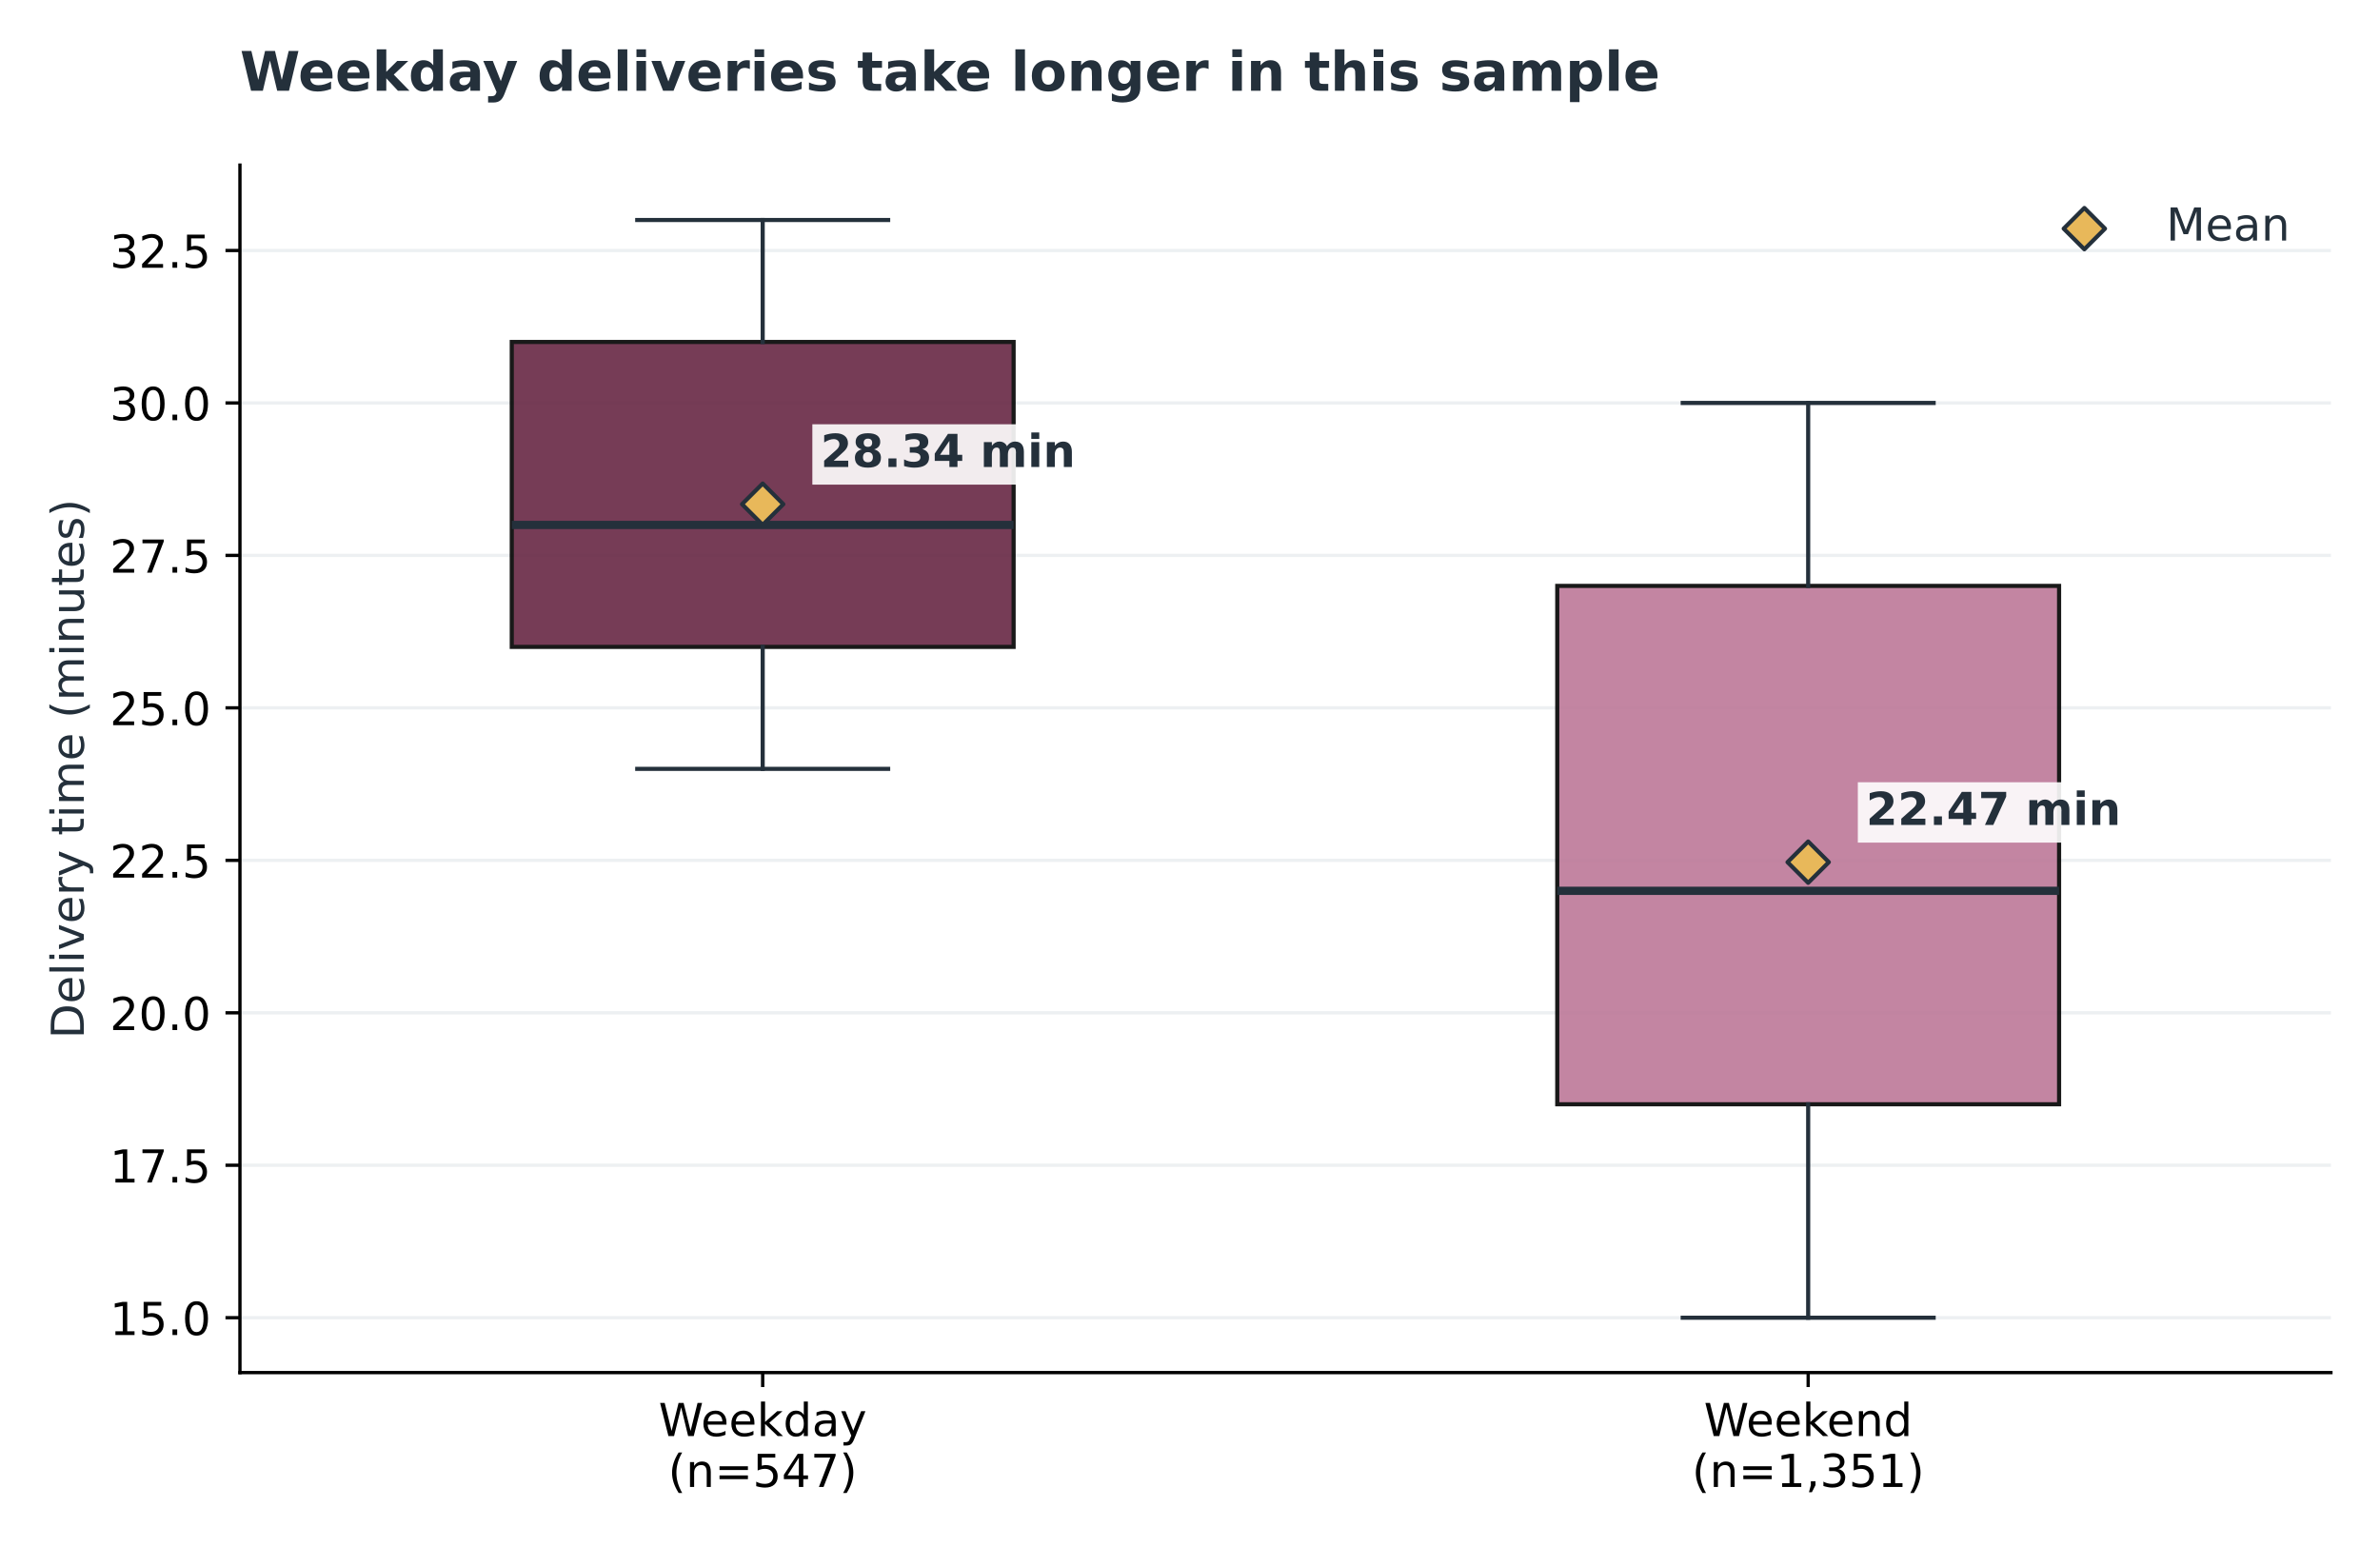
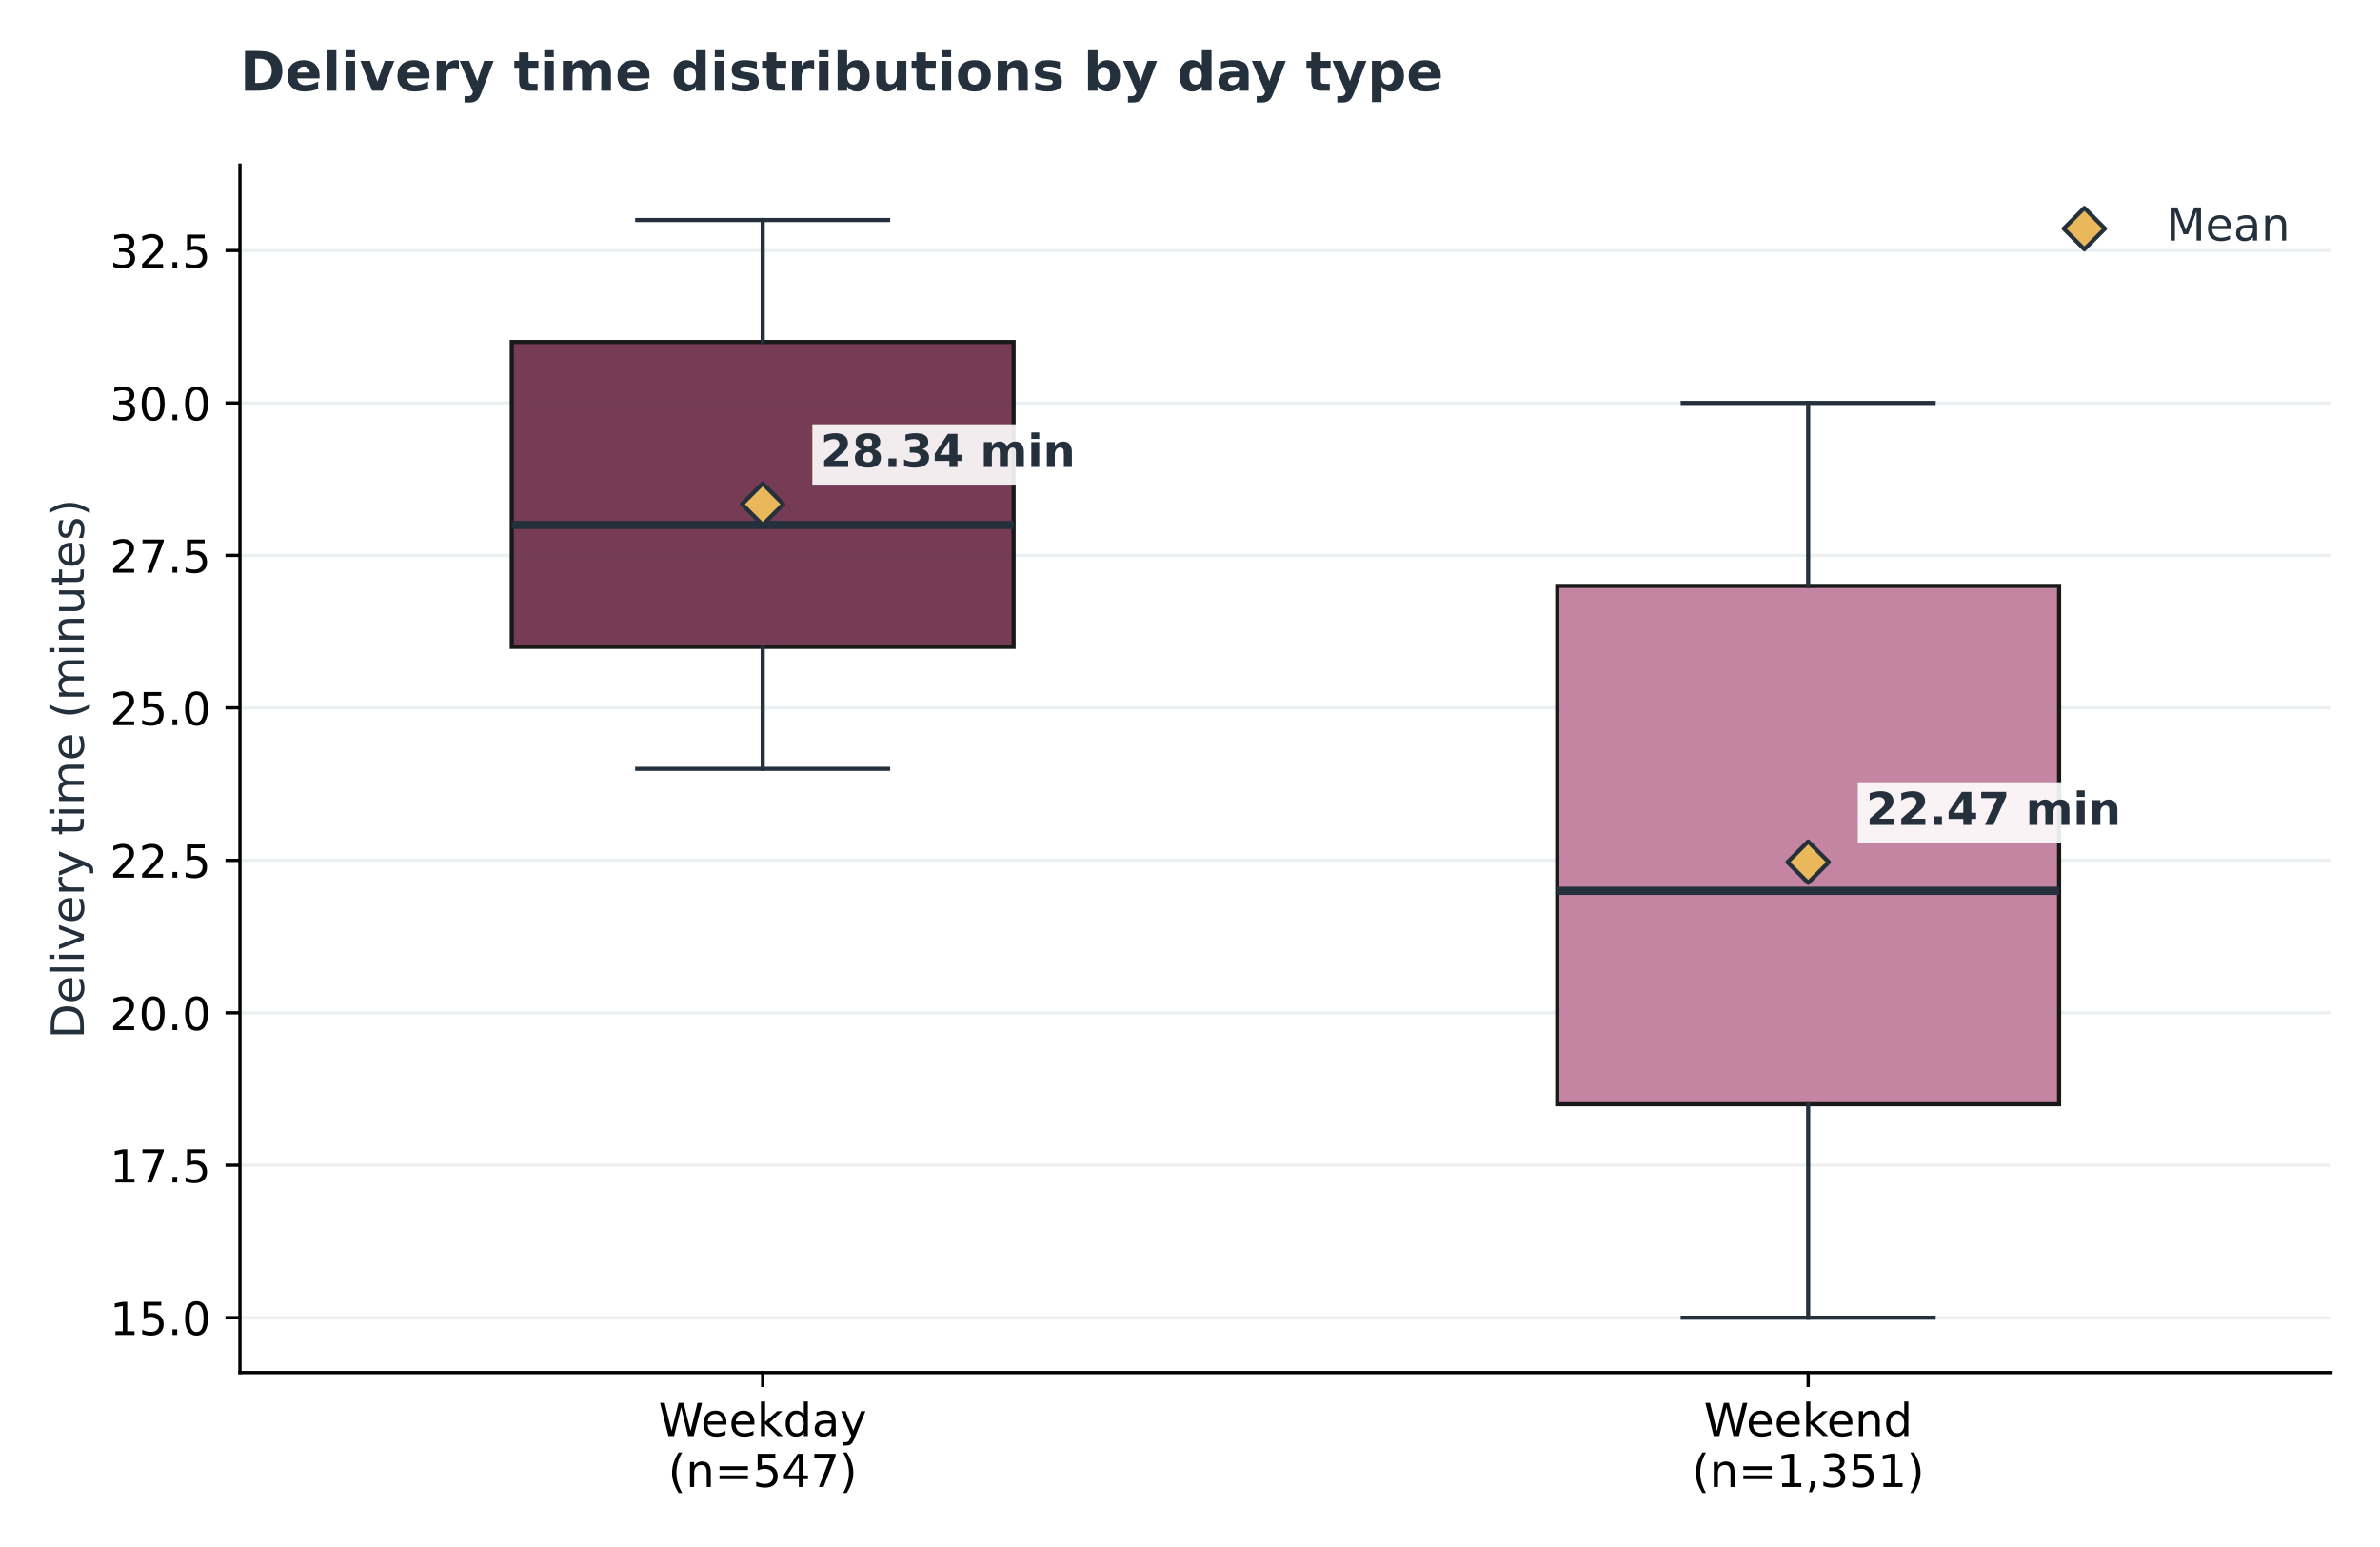
<svg xmlns="http://www.w3.org/2000/svg" xmlns:xlink="http://www.w3.org/1999/xlink" width="576pt" height="374.4pt" viewBox="0 0 576 374.4" version="1.1">
  <defs>
    <style type="text/css">*{stroke-linejoin: round; stroke-linecap: butt}</style>
  </defs>
  <g id="figure_1">
    <g id="patch_1">
      <path d="M 0 374.4  L 576 374.4  L 576 0  L 0 0  z " style="fill: #ffffff" />
    </g>
    <g id="axes_1">
      <g id="patch_2">
        <path d="M 58.07 332.192  L 564.12 332.192  L 564.12 39.96  L 58.07 39.96  z " style="fill: #ffffff" />
      </g>
      <g id="matplotlib.axis_1">
        <g id="xtick_1">
          <g id="line2d_1">
            <defs>
              <path id="mf8b9891005" d="M 0 0  L 0 3.5  " style="stroke: #000000; stroke-width: 0.8" />
            </defs>
            <g>
              <use xlink:href="#mf8b9891005" x="184.583" y="332.192" style="stroke: #000000; stroke-width: 0.8" />
            </g>
          </g>
          <g id="text_1">
            <text style="font-size: 11px; font-family: 'DejaVu Sans'" transform="translate(159.3968 347.5503)">Weekday</text>
            <text style="font-size: 11px; font-family: 'DejaVu Sans'" transform="translate(161.6982 359.8679)">(n=547)</text>
          </g>
        </g>
        <g id="xtick_2">
          <g id="line2d_2">
            <g>
              <use xlink:href="#mf8b9891005" x="437.608" y="332.192" style="stroke: #000000; stroke-width: 0.8" />
            </g>
          </g>
          <g id="text_2">
            <text style="font-size: 11px; font-family: 'DejaVu Sans'" transform="translate(412.3771 347.5503)">Weekend</text>
            <text style="font-size: 11px; font-family: 'DejaVu Sans'" transform="translate(409.4759 359.8679)">(n=1,351)</text>
          </g>
        </g>
      </g>
      <g id="matplotlib.axis_2">
        <g id="ytick_1">
          <g id="line2d_3">
            <path d="M 58.07 318.909  L 564.12 318.909  " clip-path="url(#pa2ce5c8d09)" style="fill: none; stroke: #edf0f2; stroke-width: 0.8; stroke-linecap: square" />
          </g>
          <g id="line2d_4">
            <defs>
              <path id="ma73a7b1b37" d="M 0 0  L -3.5 0  " style="stroke: #000000; stroke-width: 0.8" />
            </defs>
            <g>
              <use xlink:href="#ma73a7b1b37" x="58.07" y="318.909" style="stroke: #000000; stroke-width: 0.8" />
            </g>
          </g>
          <g id="text_3">
            <text style="font-size: 11px; font-family: 'DejaVu Sans'; text-anchor: end" x="51.07" y="323.088" transform="rotate(-0 51.07 323.0879)">15.0</text>
          </g>
        </g>
        <g id="ytick_2">
          <g id="line2d_5">
            <path d="M 58.07 282.011  L 564.12 282.011  " clip-path="url(#pa2ce5c8d09)" style="fill: none; stroke: #edf0f2; stroke-width: 0.8; stroke-linecap: square" />
          </g>
          <g id="line2d_6">
            <g>
              <use xlink:href="#ma73a7b1b37" x="58.07" y="282.011" style="stroke: #000000; stroke-width: 0.8" />
            </g>
          </g>
          <g id="text_4">
            <text style="font-size: 11px; font-family: 'DejaVu Sans'; text-anchor: end" x="51.07" y="286.19" transform="rotate(-0 51.07 286.1899)">17.5</text>
          </g>
        </g>
        <g id="ytick_3">
          <g id="line2d_7">
            <path d="M 58.07 245.113  L 564.12 245.113  " clip-path="url(#pa2ce5c8d09)" style="fill: none; stroke: #edf0f2; stroke-width: 0.8; stroke-linecap: square" />
          </g>
          <g id="line2d_8">
            <g>
              <use xlink:href="#ma73a7b1b37" x="58.07" y="245.113" style="stroke: #000000; stroke-width: 0.8" />
            </g>
          </g>
          <g id="text_5">
            <text style="font-size: 11px; font-family: 'DejaVu Sans'; text-anchor: end" x="51.07" y="249.292" transform="rotate(-0 51.07 249.2919)">20.0</text>
          </g>
        </g>
        <g id="ytick_4">
          <g id="line2d_9">
            <path d="M 58.07 208.215  L 564.12 208.215  " clip-path="url(#pa2ce5c8d09)" style="fill: none; stroke: #edf0f2; stroke-width: 0.8; stroke-linecap: square" />
          </g>
          <g id="line2d_10">
            <g>
              <use xlink:href="#ma73a7b1b37" x="58.07" y="208.215" style="stroke: #000000; stroke-width: 0.8" />
            </g>
          </g>
          <g id="text_6">
            <text style="font-size: 11px; font-family: 'DejaVu Sans'; text-anchor: end" x="51.07" y="212.394" transform="rotate(-0 51.07 212.3939)">22.5</text>
          </g>
        </g>
        <g id="ytick_5">
          <g id="line2d_11">
            <path d="M 58.07 171.317  L 564.12 171.317  " clip-path="url(#pa2ce5c8d09)" style="fill: none; stroke: #edf0f2; stroke-width: 0.8; stroke-linecap: square" />
          </g>
          <g id="line2d_12">
            <g>
              <use xlink:href="#ma73a7b1b37" x="58.07" y="171.317" style="stroke: #000000; stroke-width: 0.8" />
            </g>
          </g>
          <g id="text_7">
            <text style="font-size: 11px; font-family: 'DejaVu Sans'; text-anchor: end" x="51.07" y="175.496" transform="rotate(-0 51.07 175.4959)">25.0</text>
          </g>
        </g>
        <g id="ytick_6">
          <g id="line2d_13">
            <path d="M 58.07 134.419  L 564.12 134.419  " clip-path="url(#pa2ce5c8d09)" style="fill: none; stroke: #edf0f2; stroke-width: 0.8; stroke-linecap: square" />
          </g>
          <g id="line2d_14">
            <g>
              <use xlink:href="#ma73a7b1b37" x="58.07" y="134.419" style="stroke: #000000; stroke-width: 0.8" />
            </g>
          </g>
          <g id="text_8">
            <text style="font-size: 11px; font-family: 'DejaVu Sans'; text-anchor: end" x="51.07" y="138.598" transform="rotate(-0 51.07 138.598)">27.5</text>
          </g>
        </g>
        <g id="ytick_7">
          <g id="line2d_15">
            <path d="M 58.07 97.521  L 564.12 97.521  " clip-path="url(#pa2ce5c8d09)" style="fill: none; stroke: #edf0f2; stroke-width: 0.8; stroke-linecap: square" />
          </g>
          <g id="line2d_16">
            <g>
              <use xlink:href="#ma73a7b1b37" x="58.07" y="97.521" style="stroke: #000000; stroke-width: 0.8" />
            </g>
          </g>
          <g id="text_9">
            <text style="font-size: 11px; font-family: 'DejaVu Sans'; text-anchor: end" x="51.07" y="101.7" transform="rotate(-0 51.07 101.7)">30.0</text>
          </g>
        </g>
        <g id="ytick_8">
          <g id="line2d_17">
            <path d="M 58.07 60.623  L 564.12 60.623  " clip-path="url(#pa2ce5c8d09)" style="fill: none; stroke: #edf0f2; stroke-width: 0.8; stroke-linecap: square" />
          </g>
          <g id="line2d_18">
            <g>
              <use xlink:href="#ma73a7b1b37" x="58.07" y="60.623" style="stroke: #000000; stroke-width: 0.8" />
            </g>
          </g>
          <g id="text_10">
            <text style="font-size: 11px; font-family: 'DejaVu Sans'; text-anchor: end" x="51.07" y="64.802" transform="rotate(-0 51.07 64.80201)">32.5</text>
          </g>
        </g>
        <g id="text_11">
          <text style="font-size: 11px; font-family: 'DejaVu Sans'; text-anchor: middle; fill: #24303b" x="20.29" y="186.076" transform="rotate(-90 20.29016 186.076)">Delivery time (minutes)</text>
        </g>
      </g>
      <g id="patch_3">
        <path d="M 123.856 156.558  L 245.309 156.558  L 245.309 82.762  L 123.856 82.762  L 123.856 156.558  z " clip-path="url(#pa2ce5c8d09)" style="fill: #672744; opacity: 0.9; stroke: #000000; stroke-linejoin: miter" />
      </g>
      <g id="line2d_19">
        <path d="M 184.583 156.558  L 184.583 186.076  " clip-path="url(#pa2ce5c8d09)" style="fill: none; stroke: #24303b; stroke-linecap: square" />
      </g>
      <g id="line2d_20">
        <path d="M 184.583 82.762  L 184.583 53.243  " clip-path="url(#pa2ce5c8d09)" style="fill: none; stroke: #24303b; stroke-linecap: square" />
      </g>
      <g id="line2d_21">
        <path d="M 154.22 186.076  L 214.946 186.076  " clip-path="url(#pa2ce5c8d09)" style="fill: none; stroke: #24303b; stroke-linecap: square" />
      </g>
      <g id="line2d_22">
        <path d="M 154.22 53.243  L 214.946 53.243  " clip-path="url(#pa2ce5c8d09)" style="fill: none; stroke: #24303b; stroke-linecap: square" />
      </g>
      <g id="patch_4">
        <path d="M 376.882 267.252  L 498.334 267.252  L 498.334 141.798  L 376.882 141.798  L 376.882 267.252  z " clip-path="url(#pa2ce5c8d09)" style="fill: #bd7898; opacity: 0.9; stroke: #000000; stroke-linejoin: miter" />
      </g>
      <g id="line2d_23">
        <path d="M 437.608 267.252  L 437.608 318.909  " clip-path="url(#pa2ce5c8d09)" style="fill: none; stroke: #24303b; stroke-linecap: square" />
      </g>
      <g id="line2d_24">
        <path d="M 437.608 141.798  L 437.608 97.521  " clip-path="url(#pa2ce5c8d09)" style="fill: none; stroke: #24303b; stroke-linecap: square" />
      </g>
      <g id="line2d_25">
        <path d="M 407.245 318.909  L 467.971 318.909  " clip-path="url(#pa2ce5c8d09)" style="fill: none; stroke: #24303b; stroke-linecap: square" />
      </g>
      <g id="line2d_26">
        <path d="M 407.245 97.521  L 467.971 97.521  " clip-path="url(#pa2ce5c8d09)" style="fill: none; stroke: #24303b; stroke-linecap: square" />
      </g>
      <g id="line2d_27">
        <path d="M 123.856 127.039  L 245.309 127.039  " clip-path="url(#pa2ce5c8d09)" style="fill: none; stroke: #24303b; stroke-width: 2" />
      </g>
      <g id="line2d_28">
        <path d="M 376.882 215.594  L 498.334 215.594  " clip-path="url(#pa2ce5c8d09)" style="fill: none; stroke: #24303b; stroke-width: 2" />
      </g>
      <g id="patch_5">
        <path d="M 58.07 332.192  L 58.07 39.96  " style="fill: none; stroke: #000000; stroke-width: 0.8; stroke-linejoin: miter; stroke-linecap: square" />
      </g>
      <g id="patch_6">
        <path d="M 58.07 332.192  L 564.12 332.192  " style="fill: none; stroke: #000000; stroke-width: 0.8; stroke-linejoin: miter; stroke-linecap: square" />
      </g>
      <g id="PathCollection_1">
        <defs>
          <path id="m2d09c97955" d="M -0 5  L 5 0  L 0 -5  L -5 -0  z " style="stroke: #24303b" />
        </defs>
        <g clip-path="url(#pa2ce5c8d09)">
          <use xlink:href="#m2d09c97955" x="184.583" y="122.021" style="fill: #e8b85a; stroke: #24303b" />
          <use xlink:href="#m2d09c97955" x="437.608" y="208.657" style="fill: #e8b85a; stroke: #24303b" />
        </g>
      </g>
      <g id="text_12">
        <g id="patch_7">
          <path d="M 196.602 117.288  L 262.248 117.288  L 262.248 102.682  L 196.602 102.682  z " style="fill: #ffffff; opacity: 0.9" />
        </g>
        <text style="font-weight: 700; font-size: 11px; font-family: 'DejaVu Sans'; text-anchor: start; fill: #24303b" x="198.583" y="113.021" transform="rotate(-0 198.5825 113.0206)">28.34 min</text>
      </g>
      <g id="text_13">
        <g id="patch_8">
          <path d="M 449.627 203.925  L 515.273 203.925  L 515.273 189.319  L 449.627 189.319  z " style="fill: #ffffff; opacity: 0.9" />
        </g>
        <text style="font-weight: 700; font-size: 11px; font-family: 'DejaVu Sans'; text-anchor: start; fill: #24303b" x="451.608" y="199.657" transform="rotate(-0 451.6075 199.6572)">22.47 min</text>
      </g>
      <g id="text_14">
-         <text style="font-weight: 700; font-size: 13.2px; font-family: 'DejaVu Sans'; text-anchor: start; fill: #24303b" x="58.07" y="21.96" transform="rotate(-0 58.07 21.96)">Weekday deliveries take longer in this sample</text>
+         <text style="font-weight: 700; font-size: 13.2px; font-family: 'DejaVu Sans'; text-anchor: start; fill: #24303b" x="58.07" y="21.96" transform="rotate(-0 58.07 21.96)">Delivery time distributions by day type</text>
      </g>
      <g id="legend_1">
        <g id="PathCollection_2">
          <g>
            <use xlink:href="#m2d09c97955" x="504.448" y="55.331" style="fill: #e8b85a; stroke: #24303b" />
          </g>
        </g>
        <g id="text_15">
          <text style="font-size: 11px; font-family: 'DejaVu Sans'; text-anchor: start; fill: #24303b" x="524.248" y="58.218" transform="rotate(-0 524.2484 58.21828)">Mean</text>
        </g>
      </g>
    </g>
  </g>
  <defs>
    <clipPath id="pa2ce5c8d09">
      <rect x="58.07" y="39.96" width="506.05" height="292.232" />
    </clipPath>
  </defs>
</svg>
